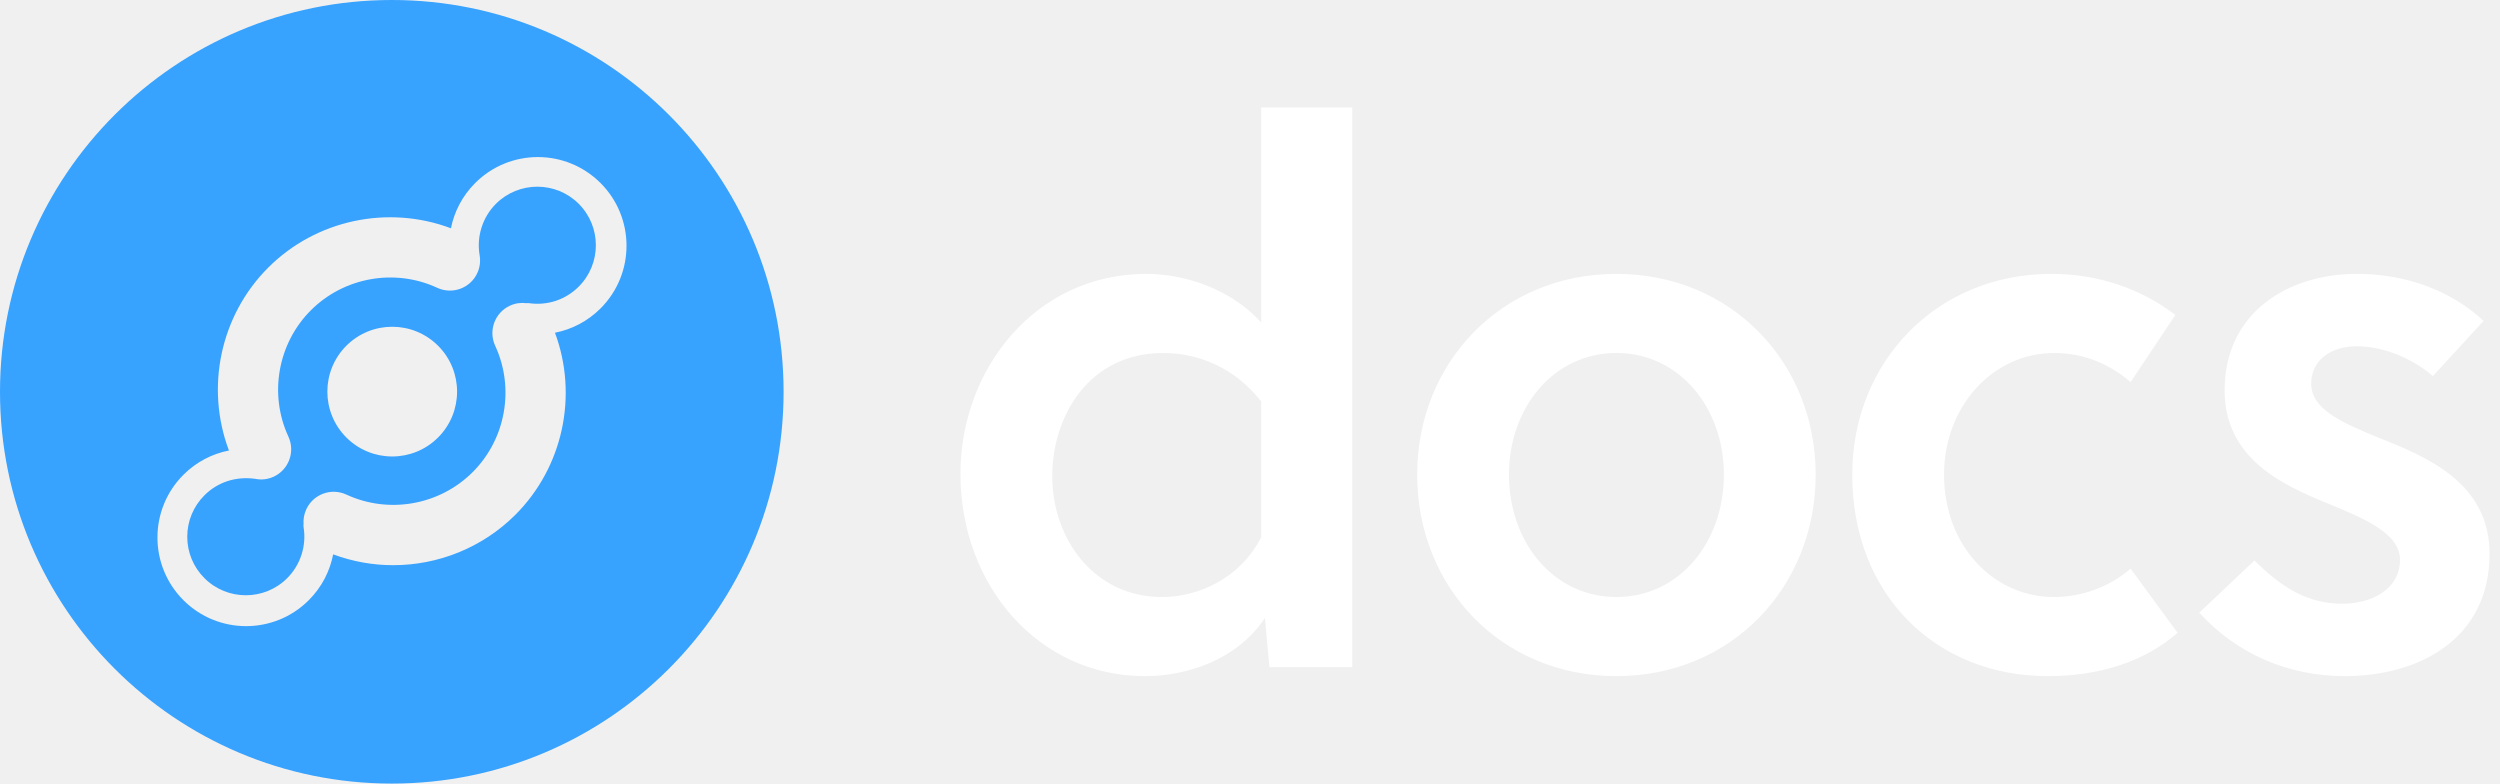
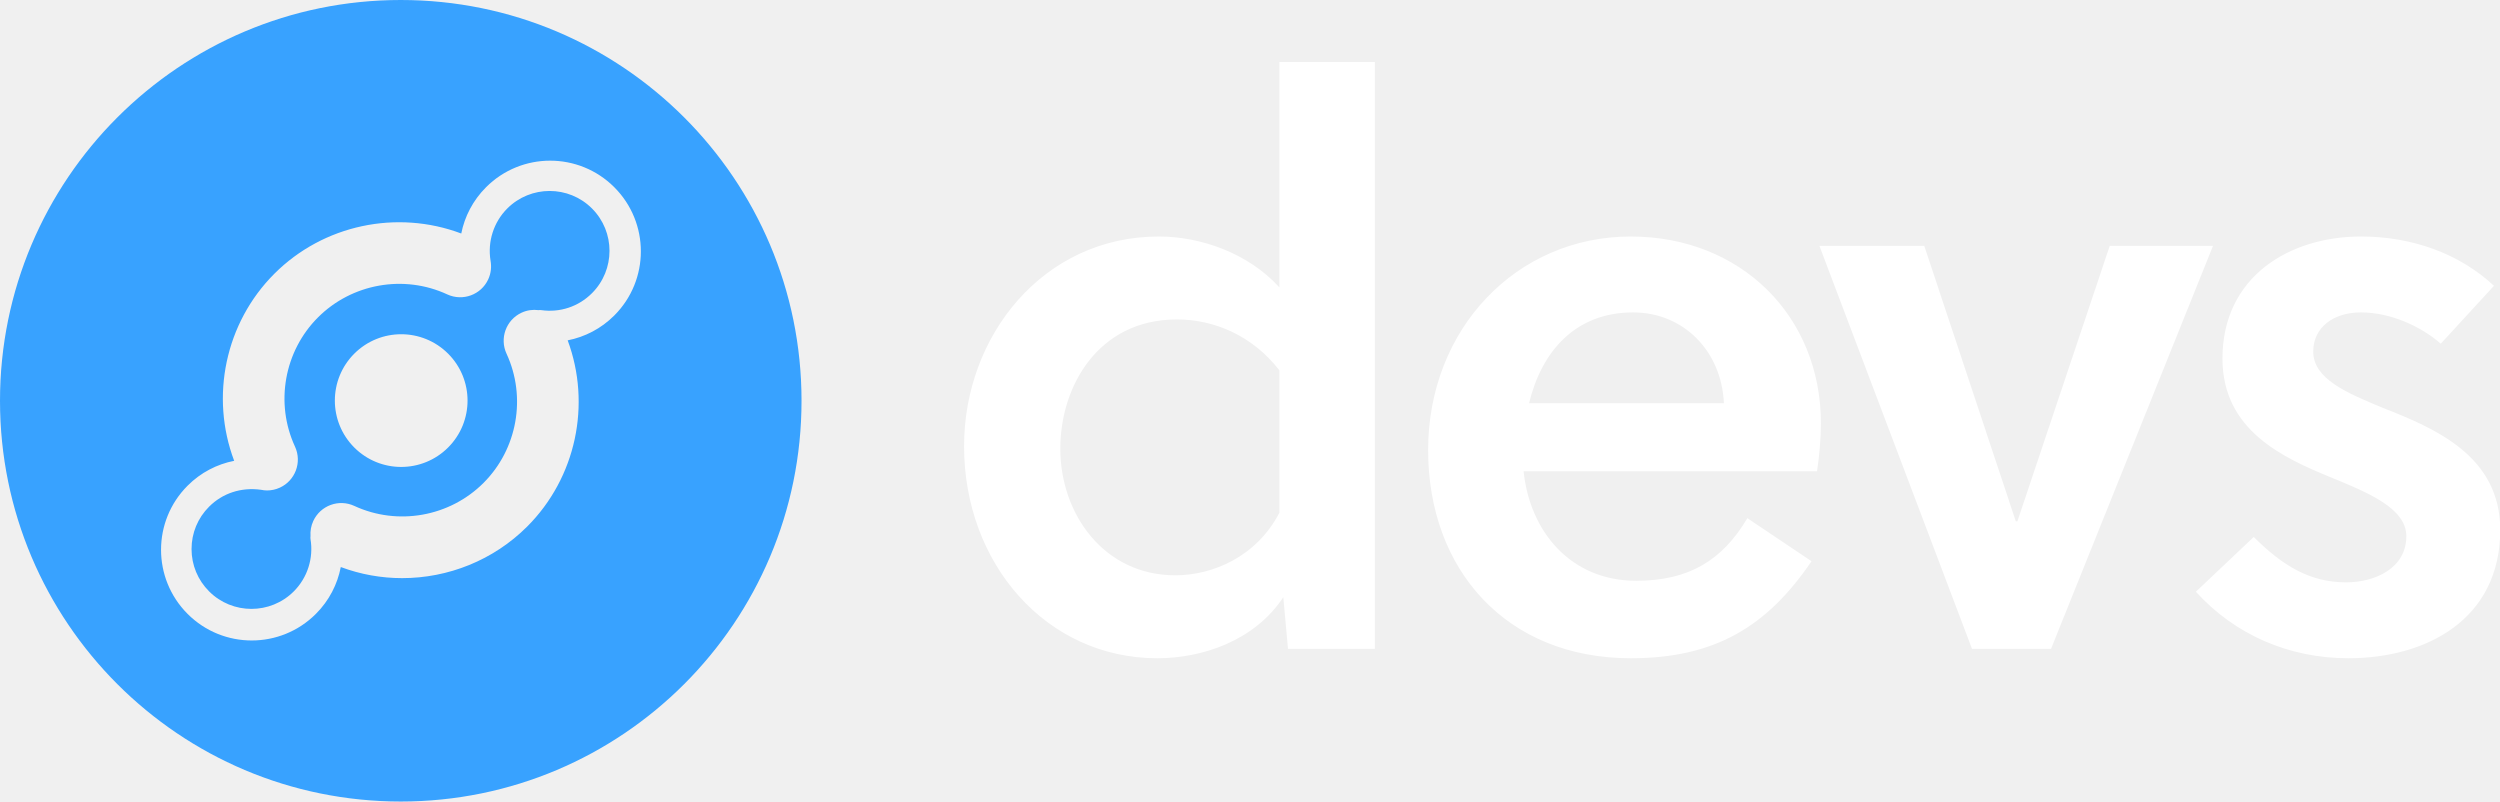
- <svg xmlns="http://www.w3.org/2000/svg" width="134px" height="42px" viewBox="0 0 134 42" version="1.1">
+ <svg xmlns="http://www.w3.org/2000/svg" width="131px" height="42px" viewBox="0 0 131 42" version="1.1">
  <g id="Page-1" stroke="none" stroke-width="1" fill="none" fill-rule="evenodd">
-     <g id="Group-22">
-       <path d="M72.48,5.76 L72.48,35.76 L68.04,35.76 L67.8,33.12 C66.32,35.36 63.64,36.24 61.36,36.24 C55.68,36.24 51.48,31.4 51.48,25.4 C51.48,19.76 55.52,14.68 61.44,14.68 C63.56,14.68 66,15.52 67.6,17.28 L67.6,5.76 L72.48,5.76 Z M67.6,28.8 L67.6,21.52 C66.2,19.72 64.24,18.92 62.36,18.92 C58.32,18.92 56.4,22.36 56.4,25.52 C56.4,28.88 58.64,32 62.28,32 C64.2,32 66.44,31.04 67.6,28.8 Z M86.64,14.68 C92.8,14.68 97.32,19.44 97.32,25.44 C97.32,31.48 92.8,36.24 86.64,36.24 C80.48,36.24 75.96,31.48 75.96,25.44 C75.96,19.44 80.48,14.68 86.64,14.68 Z M92.4,25.44 C92.4,21.84 90,18.92 86.64,18.92 C83.28,18.92 80.88,21.84 80.88,25.44 C80.88,29.08 83.28,32 86.64,32 C90,32 92.4,29.08 92.4,25.44 Z M114.2,30.48 L116.72,33.92 C114.92,35.48 112.52,36.24 109.76,36.24 C103.76,36.24 99.28,31.88 99.28,25.44 C99.28,19.44 103.76,14.68 109.96,14.68 C112.48,14.68 114.76,15.48 116.6,16.88 L114.2,20.48 C113.04,19.48 111.64,18.92 110.12,18.92 C106.76,18.92 104.2,21.84 104.2,25.44 C104.2,29.28 106.88,32 110.08,32 C111.56,32 113.04,31.48 114.2,30.48 Z M133.12,17.2 L130.4,20.16 C129.4,19.28 127.84,18.56 126.32,18.56 C124.92,18.56 123.88,19.32 123.88,20.56 C123.88,21.96 125.6,22.68 127.44,23.44 C130.08,24.48 133.44,25.88 133.44,29.68 C133.44,34.24 129.68,36.24 125.68,36.24 C122.64,36.24 119.88,35.04 117.88,32.84 L120.84,30.04 C122.32,31.52 123.72,32.36 125.56,32.36 C127.04,32.36 128.64,31.64 128.64,30 C128.64,28.56 126.64,27.76 124.8,27 C122.36,26 119.24,24.6 119.24,20.92 C119.24,16.72 122.68,14.68 126.32,14.68 C128.88,14.68 131.32,15.52 133.12,17.2 Z" id="docs" fill="#FFFFFF" fill-rule="nonzero" />
-       <g id="Group-12-Copy" fill="#38A2FF">
-         <path d="M21,3.63087338e-12 C32.598,3.63087338e-12 42,9.402 42,21 C42,32.598 32.598,42 21,42 C9.402,42 2.82796009e-12,32.598 2.82796009e-12,21 C2.82796009e-12,9.402 9.402,3.63087338e-12 21,3.63087338e-12 Z M32.189,16.531 C34.045,14.676 34.045,11.667 32.189,9.811 C30.333,7.955 27.324,7.955 25.469,9.811 C24.78,10.5 24.347,11.347 24.17,12.236 C20.805,10.969 16.945,11.774 14.376,14.344 C11.804,16.915 11,20.779 12.271,24.147 C11.377,24.322 10.523,24.756 9.831,25.449 C7.975,27.305 7.975,30.314 9.831,32.169 C11.686,34.025 14.695,34.025 16.551,32.169 C17.248,31.473 17.683,30.613 17.857,29.713 C18.899,30.102 19.988,30.294 21.072,30.294 C23.479,30.294 25.857,29.359 27.624,27.592 C30.185,25.032 30.994,21.191 29.746,17.834 C30.641,17.659 31.496,17.225 32.189,16.531 Z M26.582,10.924 C27.806,9.701 29.797,9.701 31.02,10.924 C32.244,12.148 32.244,14.139 31.02,15.363 C30.315,16.068 29.344,16.391 28.355,16.25 C28.308,16.244 28.262,16.245 28.216,16.251 C27.924,16.212 27.618,16.252 27.33,16.385 C26.921,16.575 26.629,16.913 26.488,17.307 C26.349,17.693 26.356,18.131 26.542,18.533 C27.595,20.809 27.111,23.53 25.337,25.304 C23.562,27.079 20.841,27.564 18.564,26.509 C18.157,26.321 17.712,26.316 17.322,26.461 C16.936,26.604 16.604,26.894 16.417,27.298 C16.298,27.555 16.252,27.828 16.271,28.092 C16.264,28.144 16.262,28.197 16.271,28.252 C16.437,29.25 16.11,30.273 15.395,30.988 C14.171,32.212 12.18,32.212 10.957,30.988 C10.364,30.395 10.037,29.607 10.037,28.769 C10.037,27.931 10.364,27.142 10.957,26.55 C11.661,25.845 12.633,25.522 13.672,25.664 C13.777,25.685 13.883,25.7 13.991,25.7 C14.219,25.7 14.45,25.652 14.67,25.55 C15.069,25.365 15.356,25.038 15.501,24.657 C15.651,24.264 15.648,23.814 15.458,23.403 C14.405,21.127 14.889,18.405 16.663,16.631 C18.438,14.857 21.159,14.372 23.436,15.426 C23.841,15.614 24.285,15.62 24.674,15.476 C25.062,15.334 25.396,15.043 25.583,14.638 C25.728,14.324 25.763,13.988 25.705,13.661 C25.54,12.662 25.867,11.639 26.582,10.924 Z M23.481,23.449 C24.839,22.091 24.839,19.89 23.481,18.532 C22.123,17.175 19.922,17.175 18.564,18.532 C17.207,19.89 17.207,22.091 18.564,23.449 C19.922,24.807 22.123,24.807 23.481,23.449 Z" id="Combined-Shape" />
+     <g id="Group-23">
+       <g id="Group-22-Copy" fill="#38A2FF">
+         <g id="Group-12-Copy">
+           <path d="M21,3.63087338e-12 C32.598,3.63087338e-12 42,9.402 42,21 C42,32.598 32.598,42 21,42 C9.402,42 2.82796009e-12,32.598 2.82796009e-12,21 C2.82796009e-12,9.402 9.402,3.63087338e-12 21,3.63087338e-12 Z M32.189,16.531 C34.045,14.676 34.045,11.667 32.189,9.811 C30.333,7.955 27.324,7.955 25.469,9.811 C24.78,10.5 24.347,11.347 24.17,12.236 C20.805,10.969 16.945,11.774 14.376,14.344 C11.804,16.915 11,20.779 12.271,24.147 C11.377,24.322 10.523,24.756 9.831,25.449 C7.975,27.305 7.975,30.314 9.831,32.169 C11.686,34.025 14.695,34.025 16.551,32.169 C17.248,31.473 17.683,30.613 17.857,29.713 C18.899,30.102 19.988,30.294 21.072,30.294 C23.479,30.294 25.857,29.359 27.624,27.592 C30.185,25.032 30.994,21.191 29.746,17.834 C30.641,17.659 31.496,17.225 32.189,16.531 Z M26.582,10.924 C27.806,9.701 29.797,9.701 31.02,10.924 C32.244,12.148 32.244,14.139 31.02,15.363 C30.315,16.068 29.344,16.391 28.355,16.25 C28.308,16.244 28.262,16.245 28.216,16.251 C27.924,16.212 27.618,16.252 27.33,16.385 C26.921,16.575 26.629,16.913 26.488,17.307 C26.349,17.693 26.356,18.131 26.542,18.533 C27.595,20.809 27.111,23.53 25.337,25.304 C23.562,27.079 20.841,27.564 18.564,26.509 C18.157,26.321 17.712,26.316 17.322,26.461 C16.936,26.604 16.604,26.894 16.417,27.298 C16.298,27.555 16.252,27.828 16.271,28.092 C16.264,28.144 16.262,28.197 16.271,28.252 C16.437,29.25 16.11,30.273 15.395,30.988 C14.171,32.212 12.18,32.212 10.957,30.988 C10.364,30.395 10.037,29.607 10.037,28.769 C10.037,27.931 10.364,27.142 10.957,26.55 C11.661,25.845 12.633,25.522 13.672,25.664 C13.777,25.685 13.883,25.7 13.991,25.7 C14.219,25.7 14.45,25.652 14.67,25.55 C15.069,25.365 15.356,25.038 15.501,24.657 C15.651,24.264 15.648,23.814 15.458,23.403 C14.405,21.127 14.889,18.405 16.663,16.631 C18.438,14.857 21.159,14.372 23.436,15.426 C23.841,15.614 24.285,15.62 24.674,15.476 C25.062,15.334 25.396,15.043 25.583,14.638 C25.728,14.324 25.763,13.988 25.705,13.661 C25.54,12.662 25.867,11.639 26.582,10.924 Z M23.481,23.449 C24.839,22.091 24.839,19.89 23.481,18.532 C22.123,17.175 19.922,17.175 18.564,18.532 C17.207,19.89 17.207,22.091 18.564,23.449 C19.922,24.807 22.123,24.807 23.481,23.449 Z" id="Combined-Shape" />
+         </g>
      </g>
+       <path d="M72.042,3.25 L72.042,34 L67.491,34 L67.245,31.294 C65.728,33.59 62.981,34.492 60.644,34.492 C54.822,34.492 50.517,29.531 50.517,23.381 C50.517,17.6 54.658,12.393 60.726,12.393 C62.899,12.393 65.4,13.254 67.04,15.058 L67.04,3.25 L72.042,3.25 Z M67.04,26.866 L67.04,19.404 C65.605,17.559 63.596,16.739 61.669,16.739 C57.528,16.739 55.56,20.265 55.56,23.504 C55.56,26.948 57.856,30.146 61.587,30.146 C63.555,30.146 65.851,29.162 67.04,26.866 Z M95.211,24.693 L79.836,24.693 C80.164,27.85 82.296,30.433 85.74,30.433 C88.487,30.433 90.25,29.367 91.562,27.153 L94.924,29.408 C92.587,32.852 89.84,34.492 85.453,34.492 C78.934,34.492 74.834,29.859 74.834,23.586 C74.834,17.231 79.467,12.393 85.453,12.393 C91.193,12.393 95.416,16.534 95.416,22.192 C95.416,22.971 95.334,23.914 95.211,24.693 Z M90.332,21.126 C90.209,18.379 88.2,16.37 85.576,16.37 C82.542,16.37 80.779,18.42 80.123,21.126 L90.332,21.126 Z M110.549,12.885 L115.961,12.885 L107.474,34 L103.333,34 L95.338,12.885 L100.832,12.885 L105.629,27.317 L105.711,27.317 L110.549,12.885 Z M130.684,14.976 L127.896,18.01 C126.871,17.108 125.272,16.37 123.714,16.37 C122.279,16.37 121.213,17.149 121.213,18.42 C121.213,19.855 122.976,20.593 124.862,21.372 C127.568,22.438 131.012,23.873 131.012,27.768 C131.012,32.442 127.158,34.492 123.058,34.492 C119.942,34.492 117.113,33.262 115.063,31.007 L118.097,28.137 C119.614,29.654 121.049,30.515 122.935,30.515 C124.452,30.515 126.092,29.777 126.092,28.096 C126.092,26.62 124.042,25.8 122.156,25.021 C119.655,23.996 116.457,22.561 116.457,18.789 C116.457,14.484 119.983,12.393 123.714,12.393 C126.338,12.393 128.839,13.254 130.684,14.976 Z" id="devs" fill="#FFFFFF" fill-rule="nonzero" />
    </g>
  </g>
</svg>
